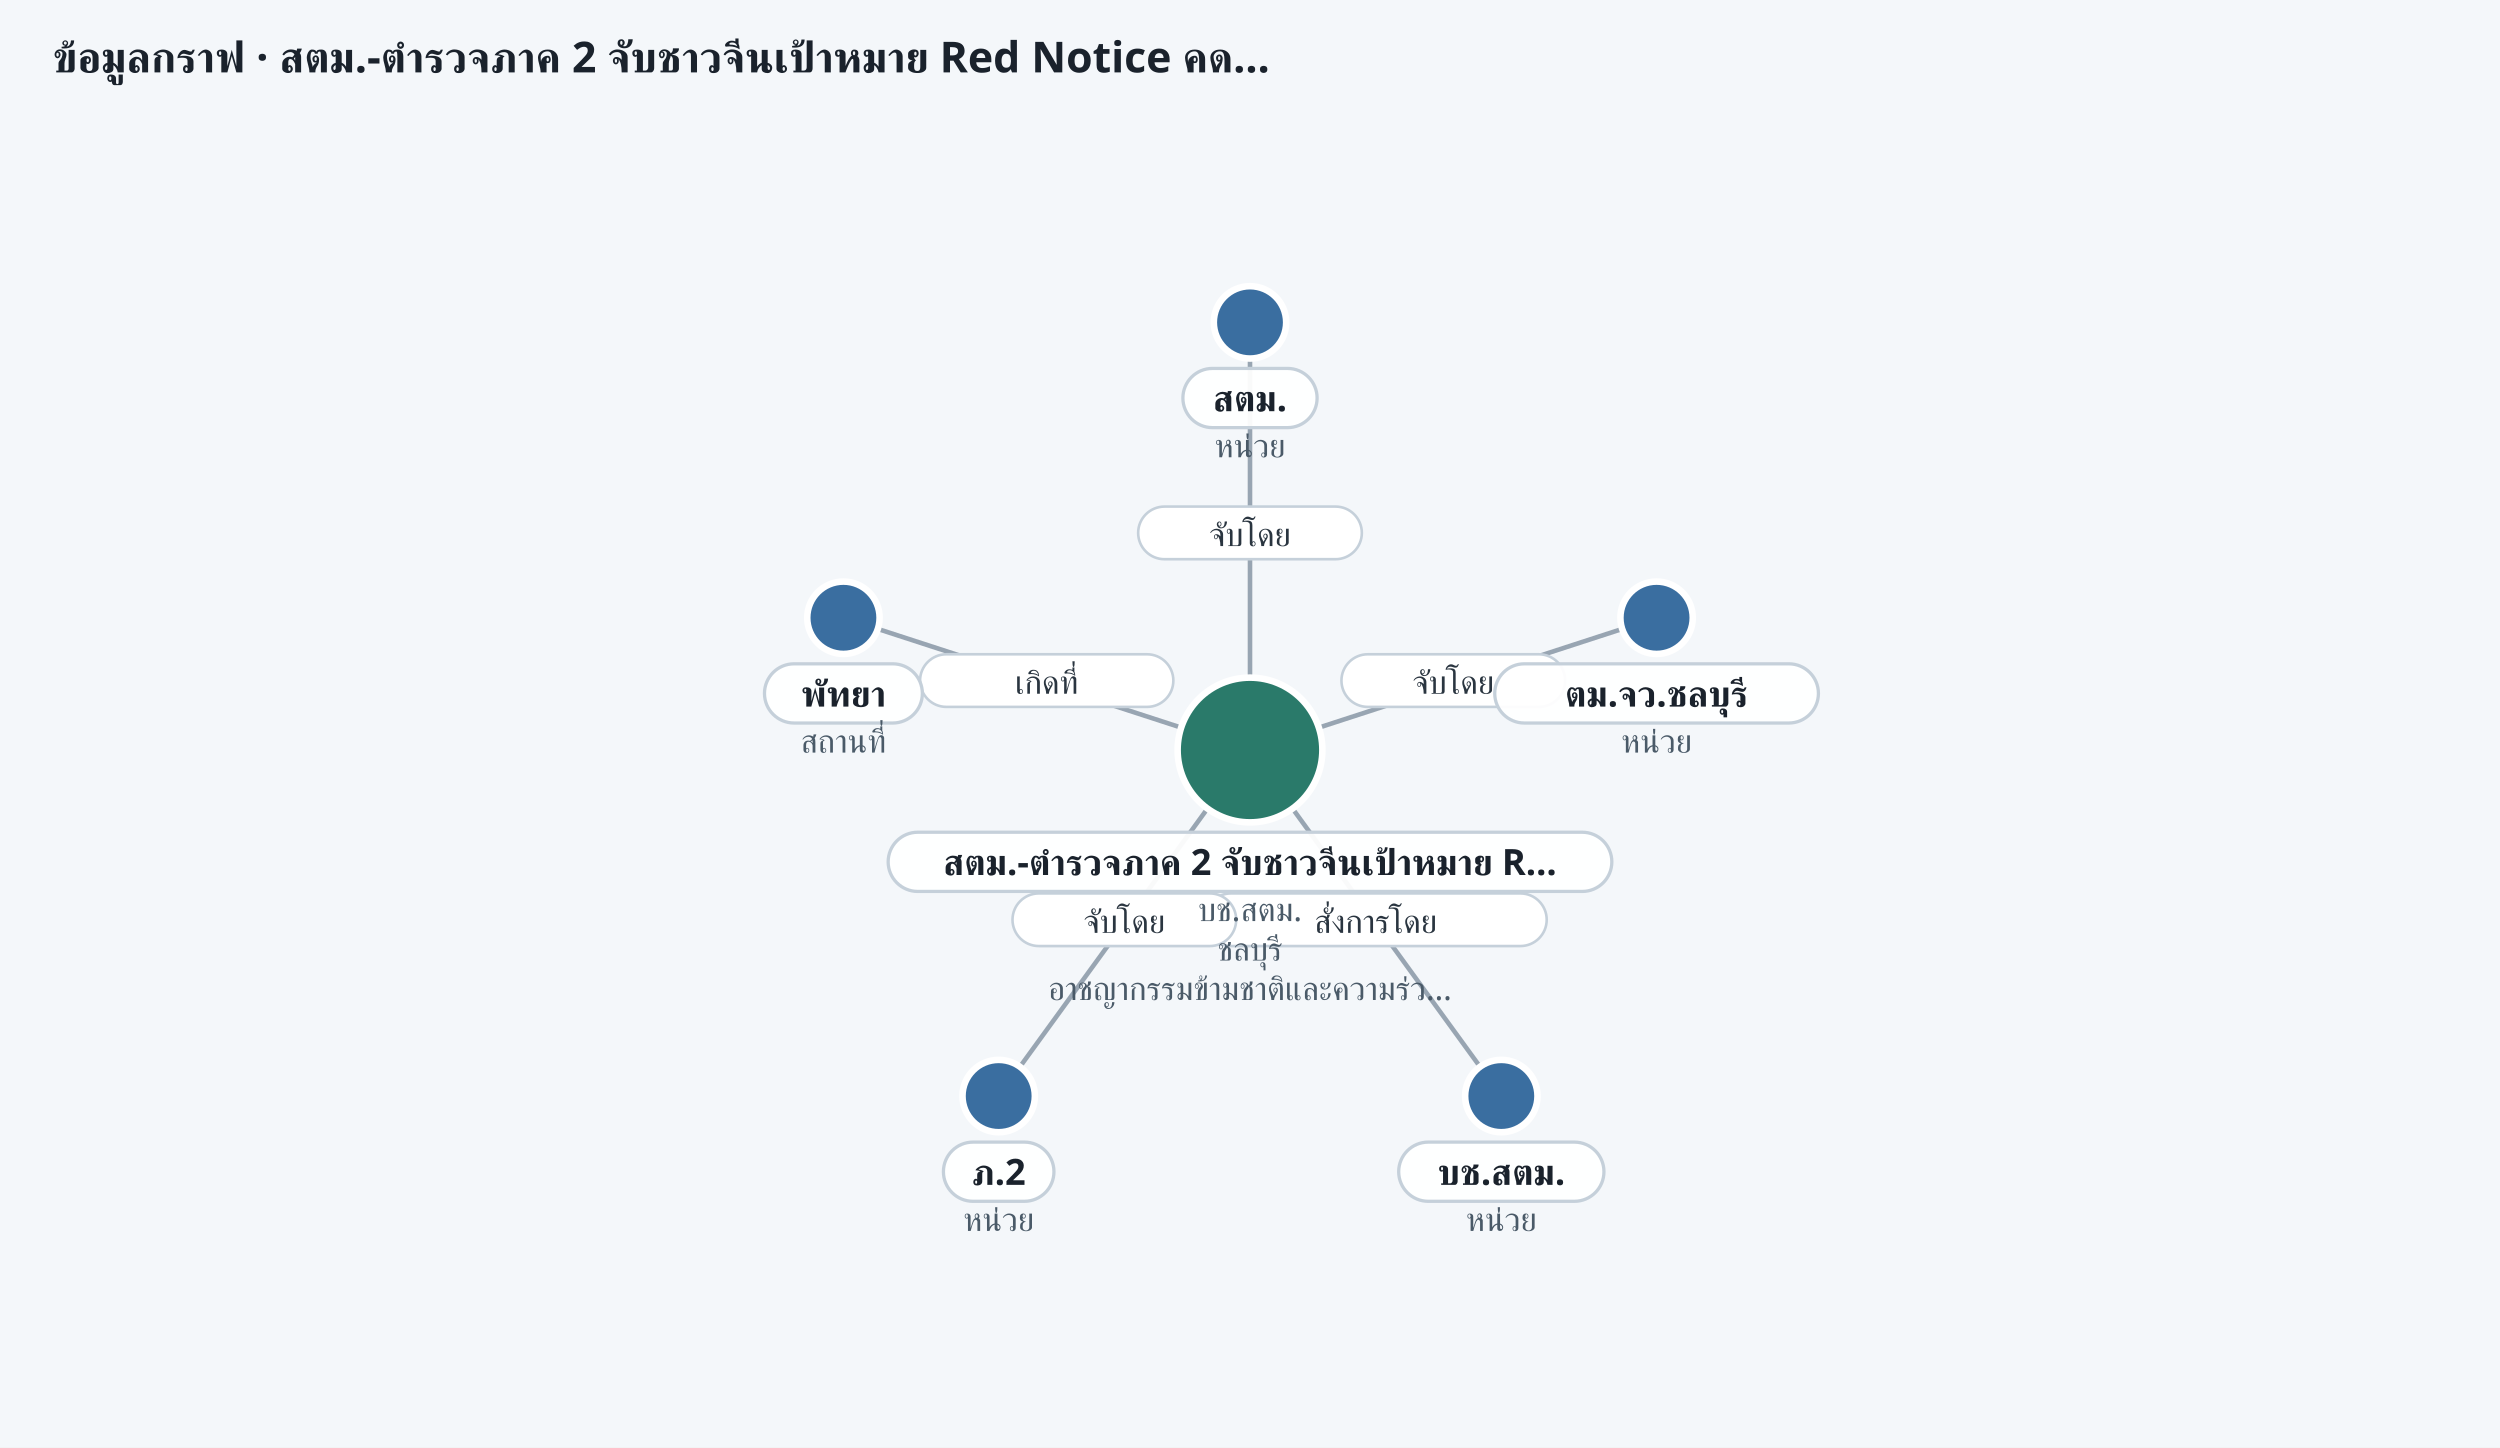
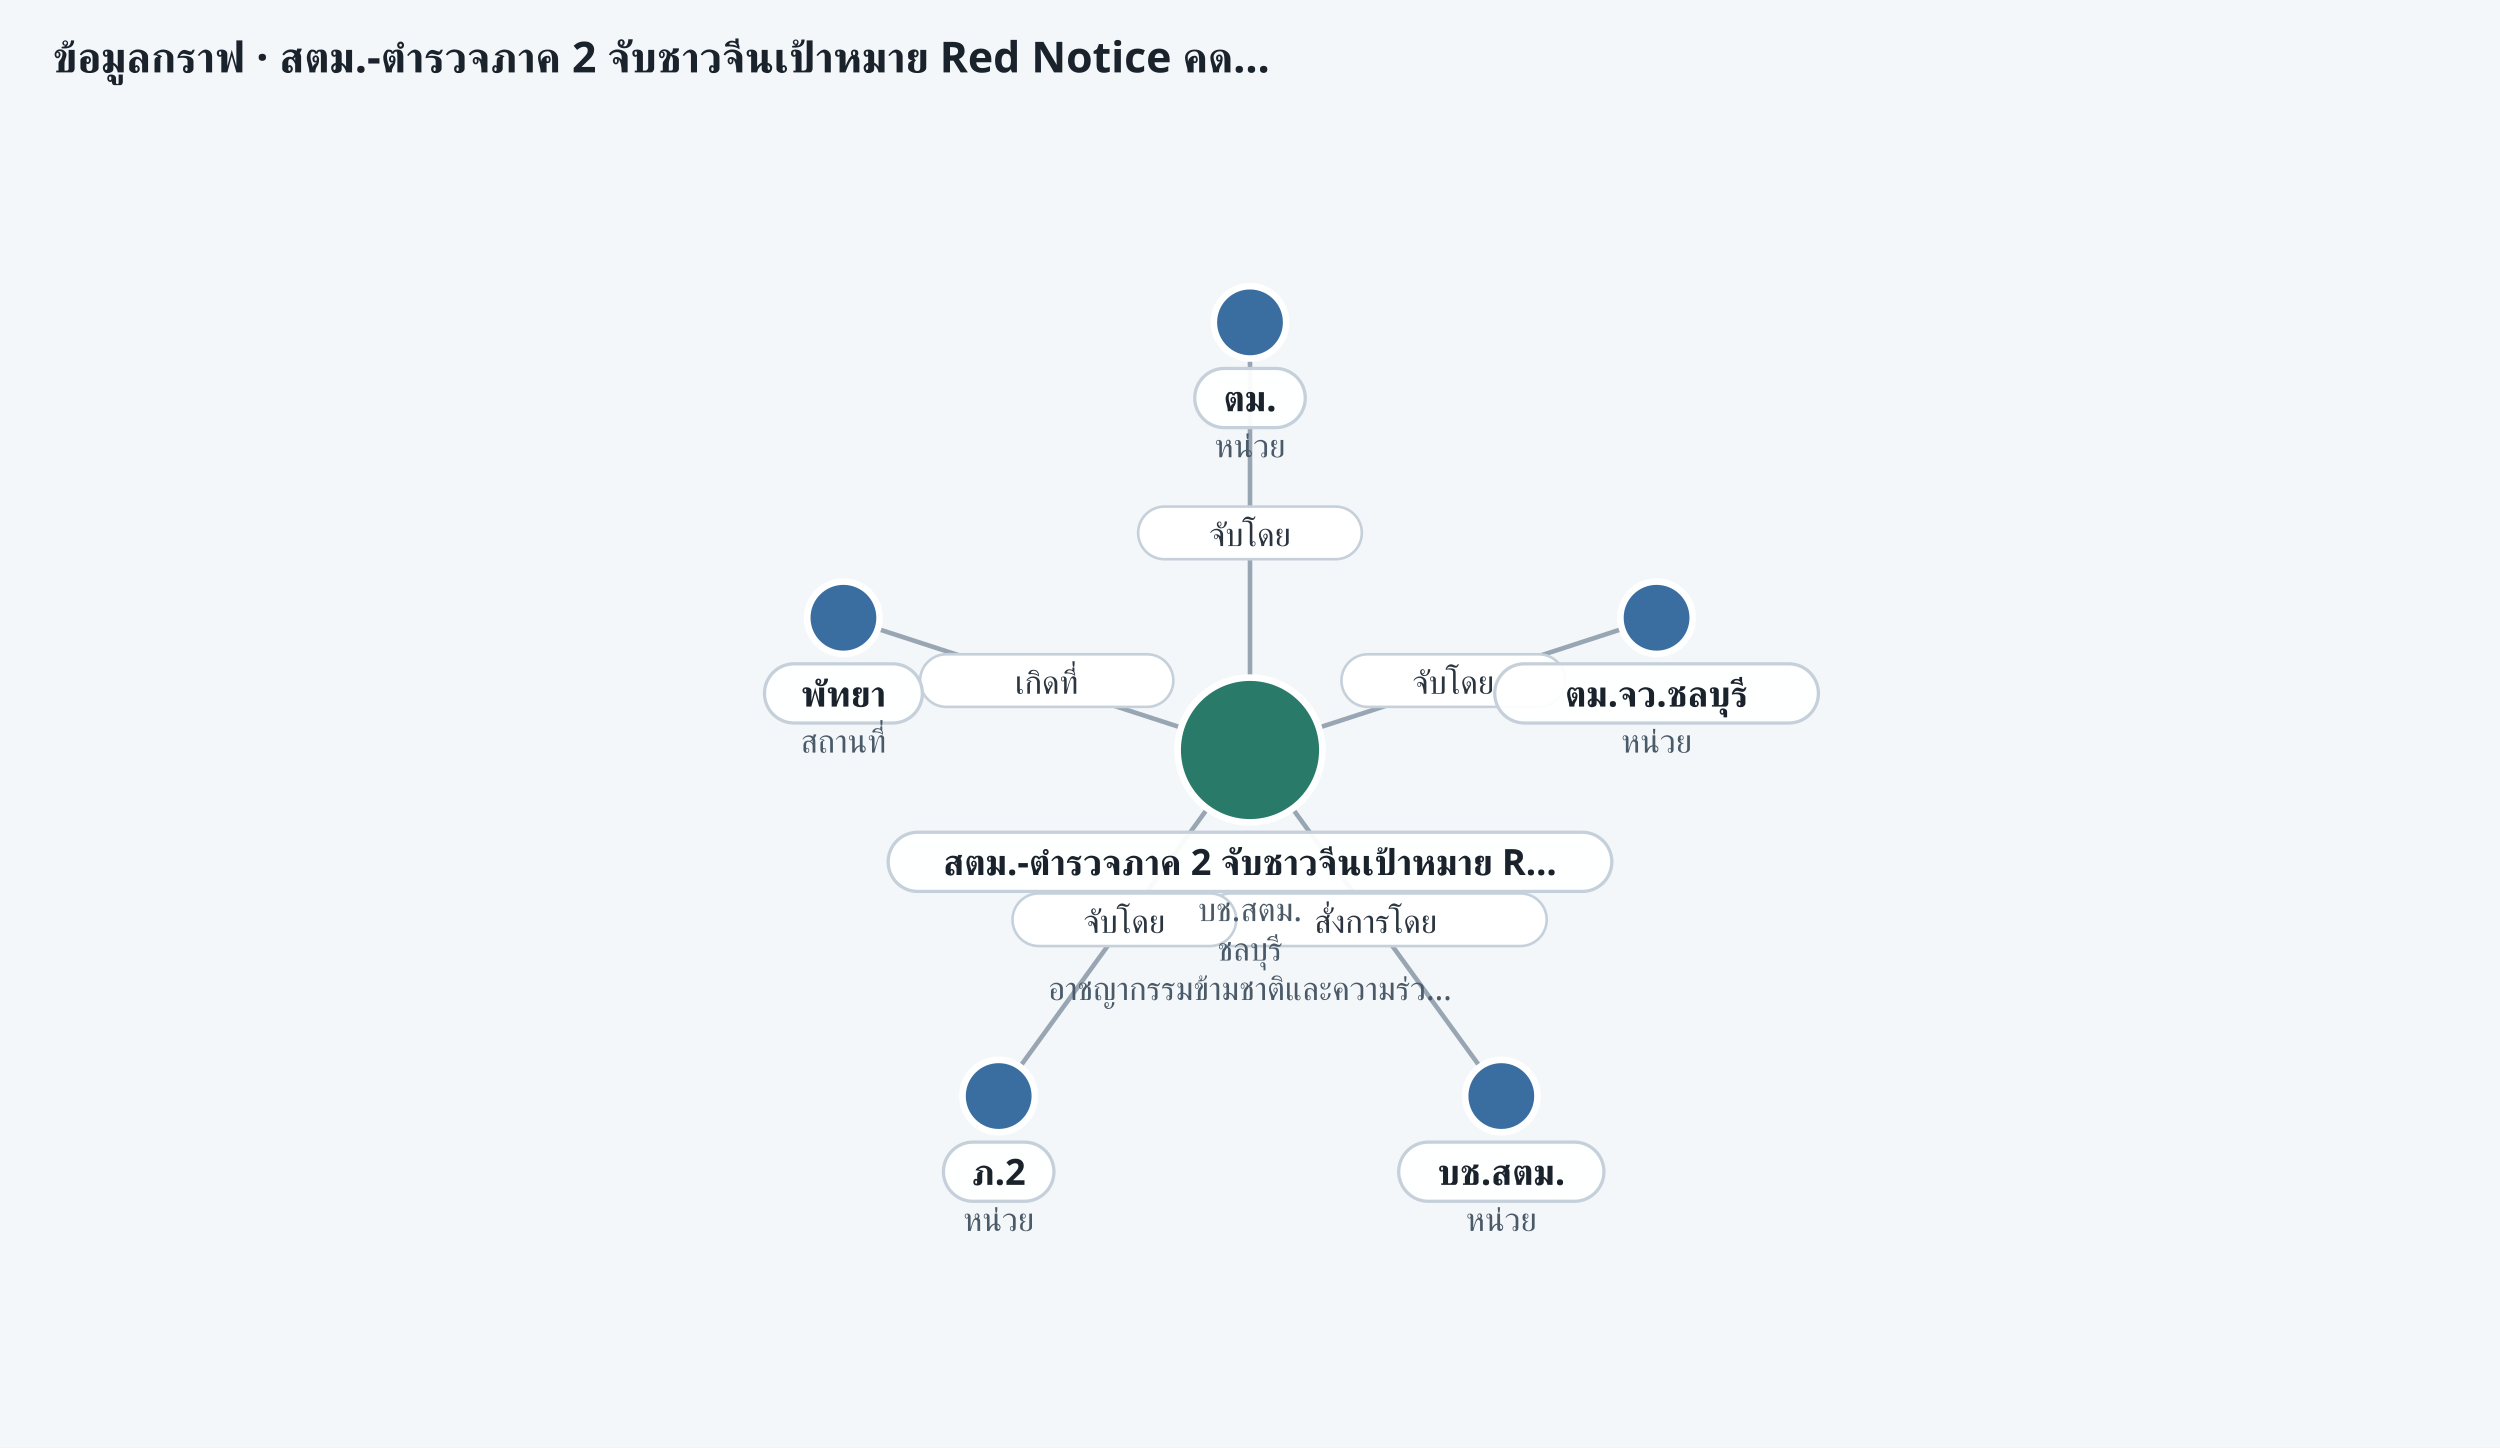
<svg xmlns="http://www.w3.org/2000/svg" width="760" height="440" viewBox="0 0 760 440" role="img" aria-label="ego graph 20261022-transnat-pattaya-redcnotice">
  <rect width="100%" height="100%" fill="#f4f7fa" />
  <text x="16" y="22" font-size="13" font-weight="700" fill="#1a222c" font-family="Sarabun, Anuphan, sans-serif">ข้อมูลกราฟ · สตม.-ตำรวจภาค 2 จับชาวจีนเป้าหมาย Red Notice คด…</text>
  <line x1="380.0" y1="228.0" x2="380.0" y2="98.0" stroke="#7a8a9a" stroke-width="1.4" opacity="0.75" />
  <rect x="346.0" y="154.0" width="68.0" height="16" rx="8" fill="#fff" stroke="#c5d0da" stroke-width="0.8" />
  <text x="380.0" y="166.0" text-anchor="middle" font-size="10" fill="#2a3540" font-family="Sarabun, Anuphan, sans-serif">จับโดย</text>
  <line x1="380.0" y1="228.0" x2="503.6" y2="187.8" stroke="#7a8a9a" stroke-width="1.4" opacity="0.75" />
  <rect x="407.8" y="198.9" width="68.0" height="16" rx="8" fill="#fff" stroke="#c5d0da" stroke-width="0.8" />
  <text x="441.8" y="210.9" text-anchor="middle" font-size="10" fill="#2a3540" font-family="Sarabun, Anuphan, sans-serif">จับโดย</text>
  <line x1="380.0" y1="228.0" x2="456.4" y2="333.2" stroke="#7a8a9a" stroke-width="1.4" opacity="0.75" />
  <rect x="366.2" y="271.6" width="104.0" height="16" rx="8" fill="#fff" stroke="#c5d0da" stroke-width="0.8" />
  <text x="418.2" y="283.6" text-anchor="middle" font-size="10" fill="#2a3540" font-family="Sarabun, Anuphan, sans-serif">สั่งการโดย</text>
  <line x1="380.0" y1="228.0" x2="303.6" y2="333.2" stroke="#7a8a9a" stroke-width="1.4" opacity="0.75" />
  <rect x="307.8" y="271.6" width="68.0" height="16" rx="8" fill="#fff" stroke="#c5d0da" stroke-width="0.8" />
  <text x="341.8" y="283.6" text-anchor="middle" font-size="10" fill="#2a3540" font-family="Sarabun, Anuphan, sans-serif">จับโดย</text>
  <line x1="380.0" y1="228.0" x2="256.4" y2="187.8" stroke="#7a8a9a" stroke-width="1.4" opacity="0.75" />
  <rect x="279.7" y="198.9" width="77.0" height="16" rx="8" fill="#fff" stroke="#c5d0da" stroke-width="0.8" />
  <text x="318.2" y="210.9" text-anchor="middle" font-size="10" fill="#2a3540" font-family="Sarabun, Anuphan, sans-serif">เกิดที่</text>
  <circle cx="380.0" cy="228.0" r="22" fill="#2a7a6a" stroke="#fff" stroke-width="2" />
  <rect x="270.0" y="253.0" width="220.0" height="18" rx="9" fill="rgba(255,255,255,0.94)" stroke="#c5d0da" />
  <text x="380.0" y="266.0" text-anchor="middle" font-size="11" font-weight="600" fill="#1a222c" font-family="Sarabun, Anuphan, sans-serif">สตม.-ตำรวจภาค 2 จับชาวจีนเป้าหมาย R…</text>
  <text x="380.0" y="280.0" text-anchor="middle" font-size="10" fill="#4a5a68" font-family="Sarabun, Anuphan, sans-serif">บช.สตม.</text>
  <text x="380.0" y="292.0" text-anchor="middle" font-size="10" fill="#4a5a68" font-family="Sarabun, Anuphan, sans-serif">ชลบุรี</text>
  <text x="380.0" y="304.0" text-anchor="middle" font-size="10" fill="#4a5a68" font-family="Sarabun, Anuphan, sans-serif">อาชญากรรมข้ามชาติและความร่ว…</text>
  <circle cx="380.0" cy="98.0" r="11" fill="#3a6ea0" stroke="#fff" stroke-width="2" />
-   <rect x="359.6" y="112.0" width="40.8" height="18" rx="9" fill="rgba(255,255,255,0.94)" stroke="#c5d0da" />
-   <text x="380.0" y="125.0" text-anchor="middle" font-size="11" font-weight="600" fill="#1a222c" font-family="Sarabun, Anuphan, sans-serif">สตม.</text>
+   <rect x="363.2" y="112.0" width="33.6" height="18" rx="9" fill="rgba(255,255,255,0.94)" stroke="#c5d0da" />
+   <text x="380.0" y="125.0" text-anchor="middle" font-size="11" font-weight="600" fill="#1a222c" font-family="Sarabun, Anuphan, sans-serif">ตม.</text>
  <text x="380.0" y="139.0" text-anchor="middle" font-size="10" fill="#4a5a68" font-family="Sarabun, Anuphan, sans-serif">หน่วย</text>
  <circle cx="503.6" cy="187.8" r="11" fill="#3a6ea0" stroke="#fff" stroke-width="2" />
  <rect x="454.4" y="201.8" width="98.4" height="18" rx="9" fill="rgba(255,255,255,0.94)" stroke="#c5d0da" />
  <text x="503.6" y="214.8" text-anchor="middle" font-size="11" font-weight="600" fill="#1a222c" font-family="Sarabun, Anuphan, sans-serif">ตม.จว.ชลบุรี</text>
  <text x="503.6" y="228.8" text-anchor="middle" font-size="10" fill="#4a5a68" font-family="Sarabun, Anuphan, sans-serif">หน่วย</text>
  <circle cx="456.4" cy="333.2" r="11" fill="#3a6ea0" stroke="#fff" stroke-width="2" />
  <rect x="425.2" y="347.2" width="62.4" height="18" rx="9" fill="rgba(255,255,255,0.94)" stroke="#c5d0da" />
  <text x="456.4" y="360.2" text-anchor="middle" font-size="11" font-weight="600" fill="#1a222c" font-family="Sarabun, Anuphan, sans-serif">บช.สตม.</text>
  <text x="456.4" y="374.2" text-anchor="middle" font-size="10" fill="#4a5a68" font-family="Sarabun, Anuphan, sans-serif">หน่วย</text>
  <circle cx="303.6" cy="333.2" r="11" fill="#3a6ea0" stroke="#fff" stroke-width="2" />
  <rect x="286.8" y="347.2" width="33.6" height="18" rx="9" fill="rgba(255,255,255,0.94)" stroke="#c5d0da" />
  <text x="303.6" y="360.2" text-anchor="middle" font-size="11" font-weight="600" fill="#1a222c" font-family="Sarabun, Anuphan, sans-serif">ภ.2</text>
  <text x="303.6" y="374.2" text-anchor="middle" font-size="10" fill="#4a5a68" font-family="Sarabun, Anuphan, sans-serif">หน่วย</text>
  <circle cx="256.4" cy="187.8" r="11" fill="#3a6ea0" stroke="#fff" stroke-width="2" />
  <rect x="232.4" y="201.8" width="48.0" height="18" rx="9" fill="rgba(255,255,255,0.94)" stroke="#c5d0da" />
  <text x="256.4" y="214.8" text-anchor="middle" font-size="11" font-weight="600" fill="#1a222c" font-family="Sarabun, Anuphan, sans-serif">พัทยา</text>
  <text x="256.4" y="228.8" text-anchor="middle" font-size="10" fill="#4a5a68" font-family="Sarabun, Anuphan, sans-serif">สถานที่</text>
</svg>
